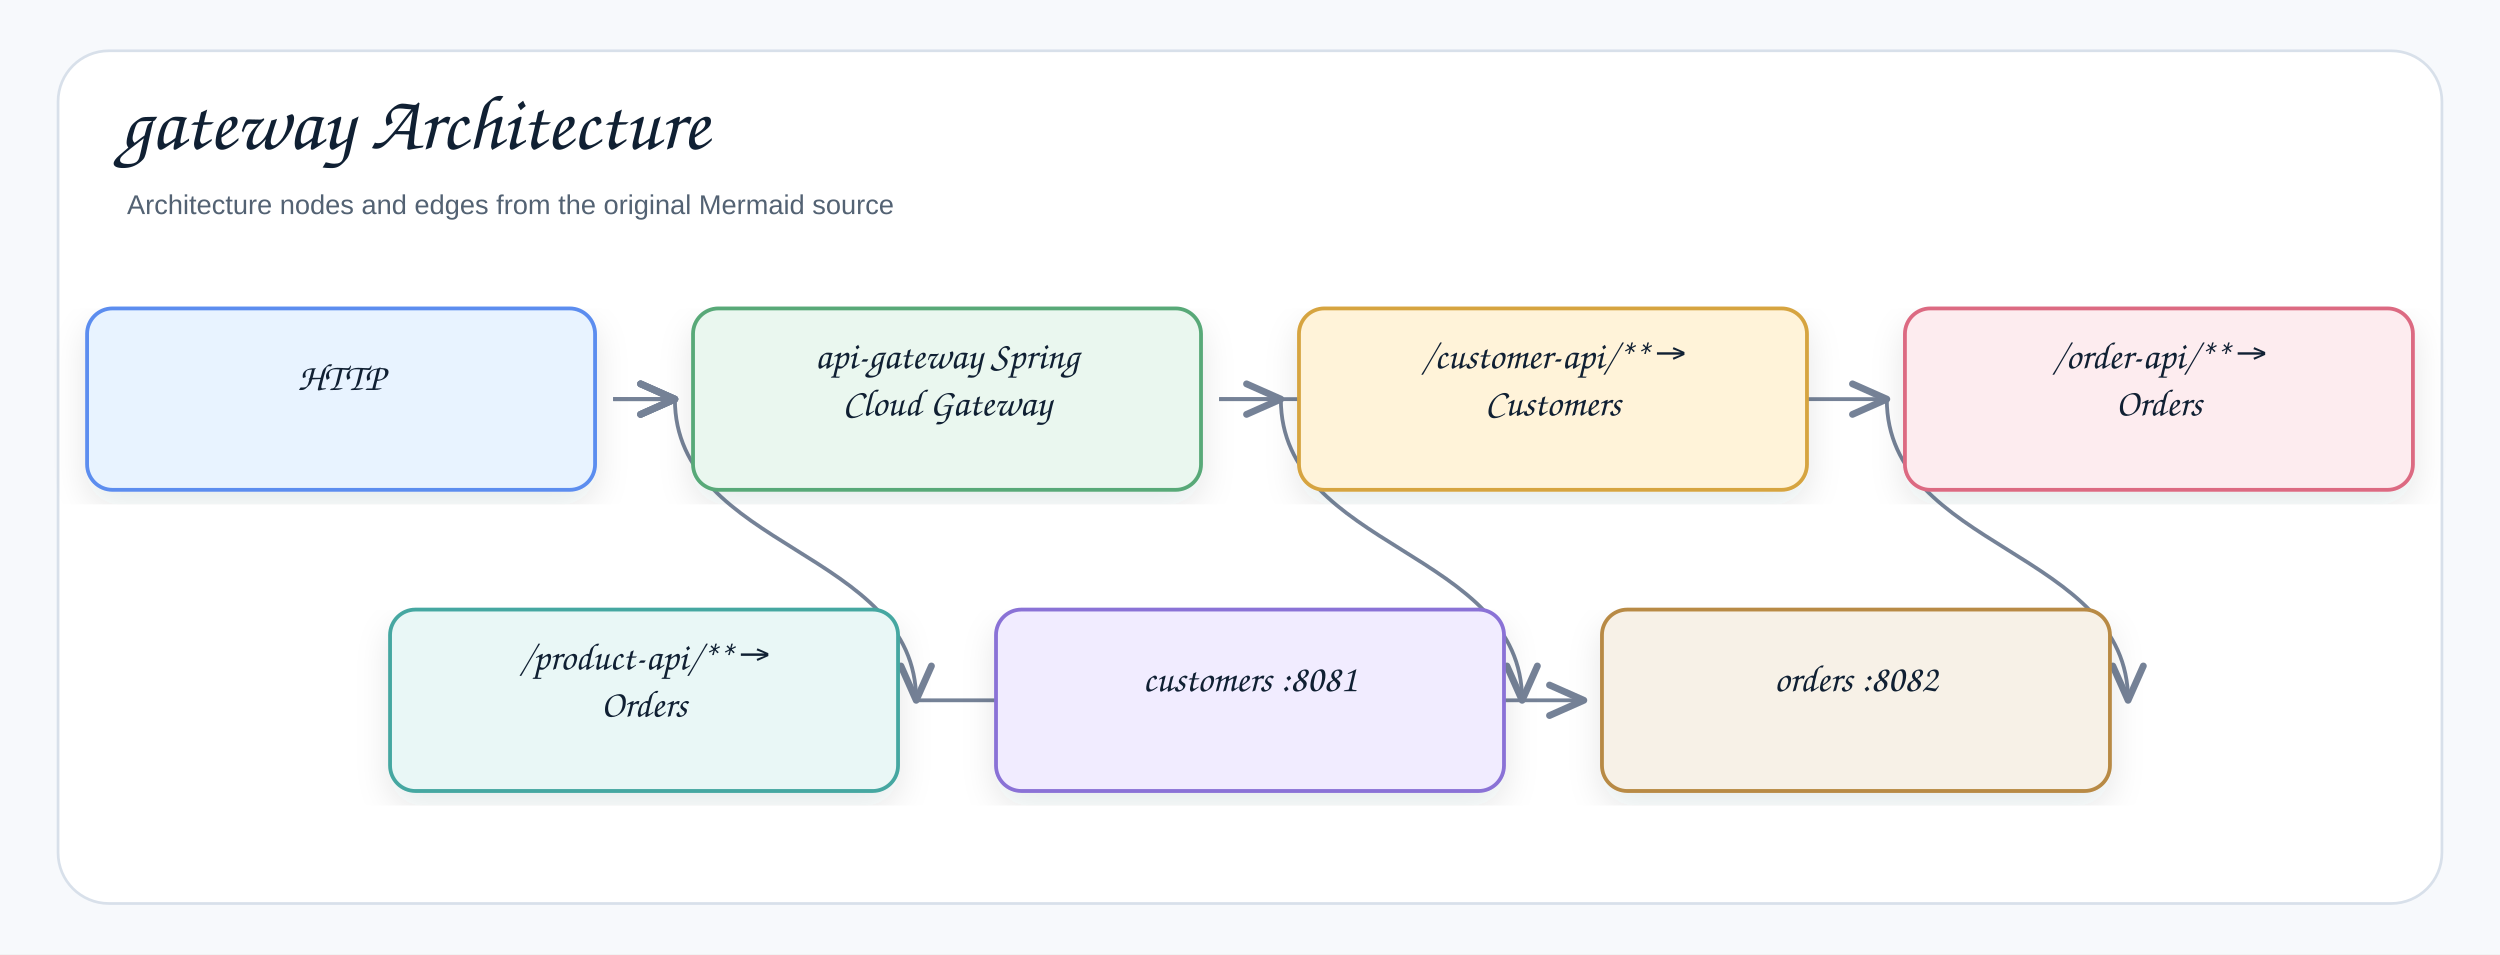
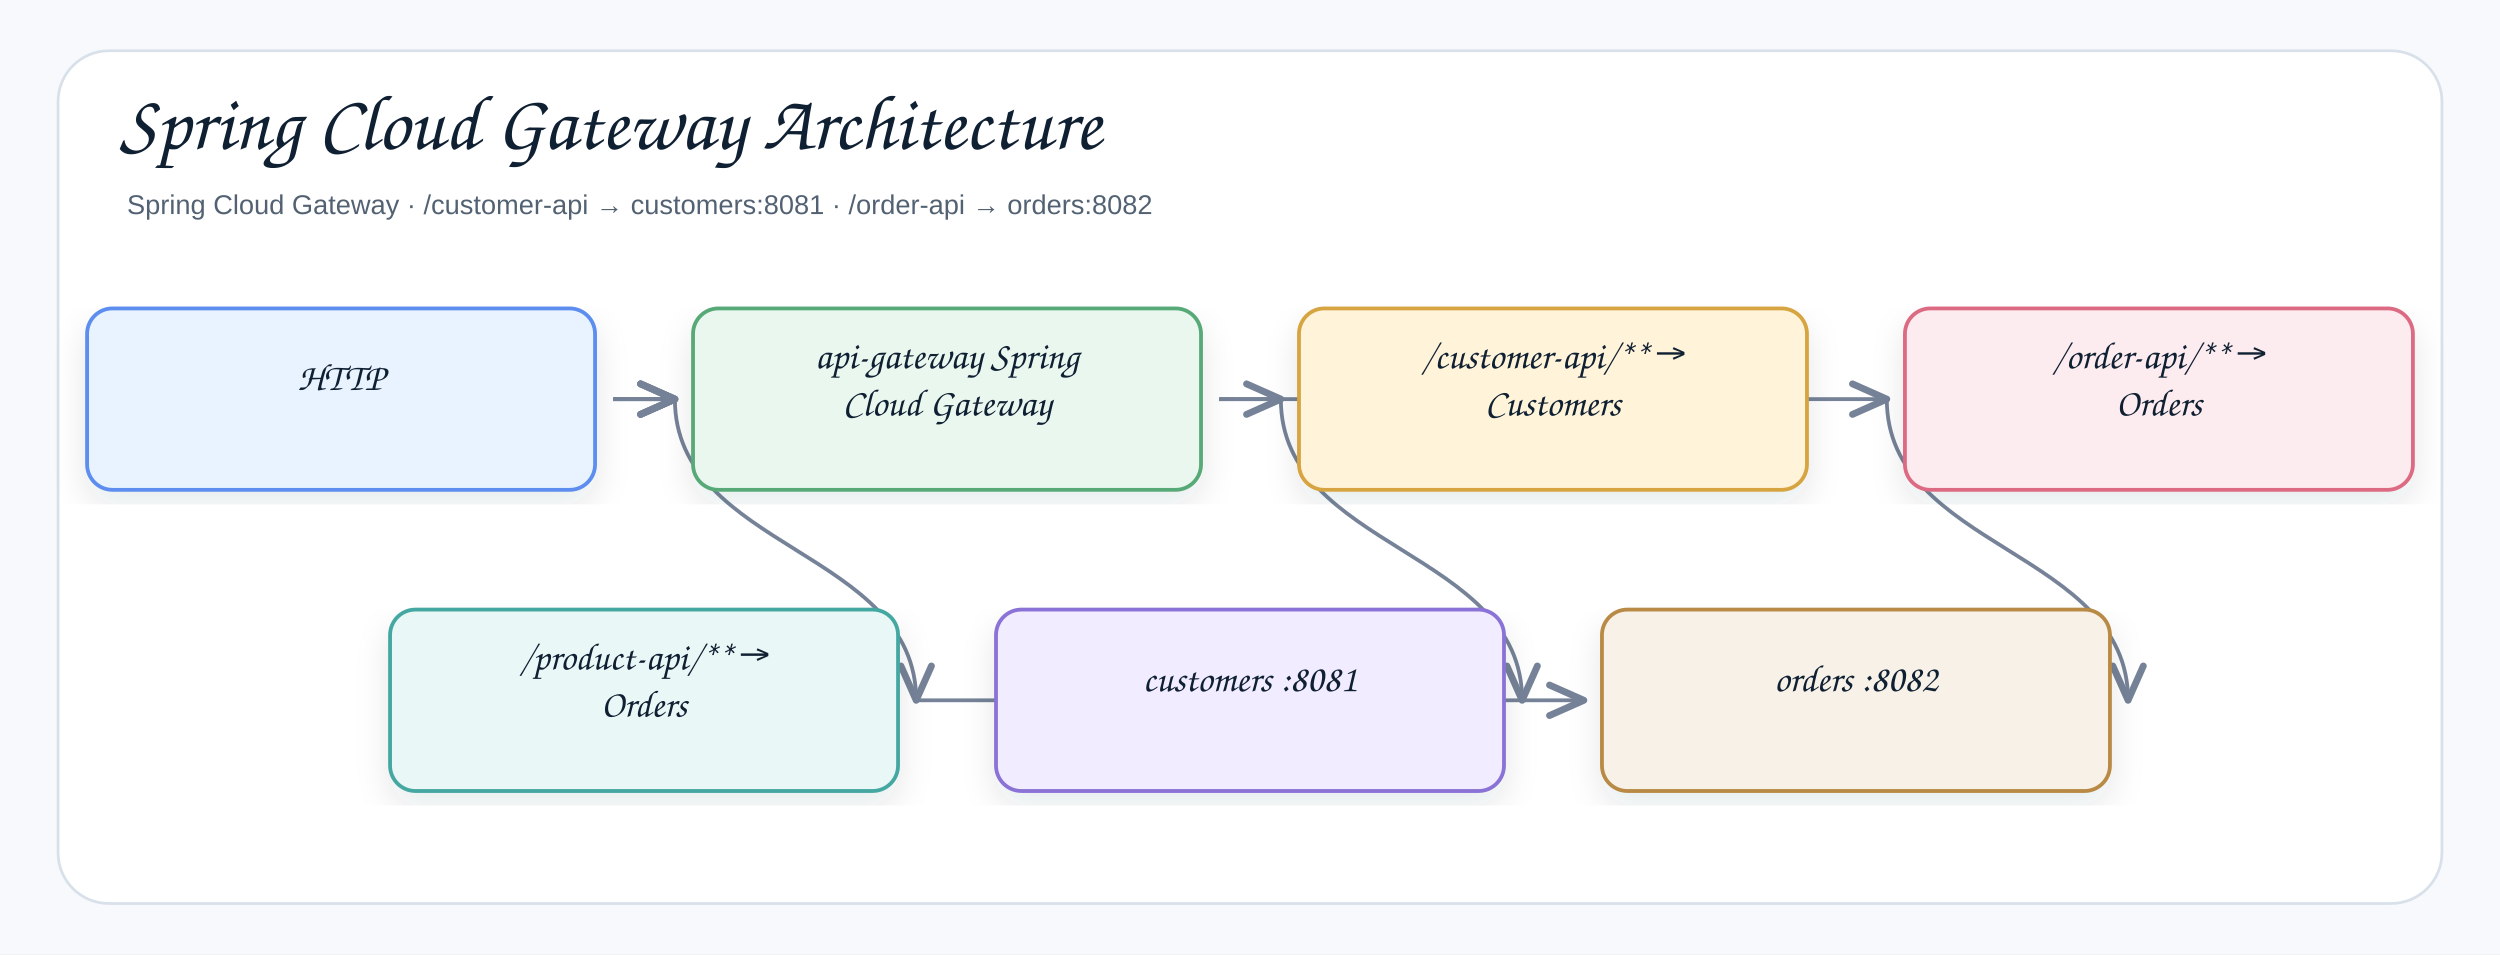
- <svg xmlns="http://www.w3.org/2000/svg" width="1378" height="526" viewBox="0 0 1378 526" role="img" aria-label="gateway Architecture">
+ <svg xmlns="http://www.w3.org/2000/svg" width="1378" height="526" viewBox="0 0 1378 526" role="img" aria-label="Spring Cloud Gateway Architecture">
  <defs>
    <filter id="shadow" x="-8%" y="-8%" width="116%" height="116%">
      <feDropShadow dx="0" dy="8" stdDeviation="9" flood-color="#1f2937" flood-opacity="0.10" />
    </filter>
    <marker id="openArrow" markerWidth="12" markerHeight="10" refX="10" refY="5" orient="auto" markerUnits="strokeWidth">
      <path d="M 1 1 L 10 5 L 1 9" fill="none" stroke="#758297" stroke-width="1.8" stroke-linecap="round" stroke-linejoin="round" />
    </marker>
    <marker id="inherit" markerWidth="14" markerHeight="12" refX="12" refY="6" orient="auto" markerUnits="strokeWidth">
      <path d="M 0 1 L 12 6 L 0 11 Z" fill="#ffffff" stroke="#758297" stroke-width="1.8" />
    </marker>
    <style>
    .canvas{fill:#f7f9fc}.frame{fill:#fff;stroke:#d8e0ea;stroke-width:1.5}
    .title{font-family:"Architects Daughter","Comic Sans MS","Comic Sans",cursive;font-size:43px;font-weight:400;fill:#102033}
    .subtitle{font-family:"Comic Sans MS","Comic Sans","Comic Neue",Arial,sans-serif;font-size:15px;font-weight:400;fill:#536273}
    .label{font-family:"Architects Daughter","Comic Sans MS","Comic Sans",cursive;font-size:25px;font-weight:400;fill:#102033}
    .smallLabel{font-family:"Architects Daughter","Comic Sans MS","Comic Sans",cursive;font-size:21px;font-weight:400;fill:#102033}
    .mono{font-family:"Comic Sans MS","Comic Sans","Comic Neue",Arial,sans-serif;font-size:12px;font-weight:400;fill:#102033}
    .small{font-family:"Comic Sans MS","Comic Sans","Comic Neue",Arial,sans-serif;font-size:12px;font-weight:400;fill:#536273}
    .strong{font-family:"Comic Sans MS","Comic Sans","Comic Neue",Arial,sans-serif;font-size:13px;font-weight:400;fill:#102033}
    .card{stroke-width:2.1;filter:url(#shadow)}.compartment{stroke-width:1.5;fill:none}
    .line{stroke:#758297;stroke-width:2.1;fill:none;marker-end:url(#openArrow)}
    .plainLine{stroke:#758297;stroke-width:2.1;fill:none}
    .dashed{stroke:#758297;stroke-width:2.1;stroke-dasharray:7 6;fill:none;marker-end:url(#openArrow)}
    .inheritLine{stroke:#758297;stroke-width:2.2;fill:none;marker-end:url(#inherit)}
    .implLine{stroke:#758297;stroke-width:2.2;stroke-dasharray:8 7;fill:none;marker-end:url(#inherit)}
  </style>
  </defs>
  <rect class="canvas" width="1378" height="526" />
  <rect class="frame" x="32" y="28" width="1314" height="470" rx="28" />
-   <text class="title" x="66" y="82">gateway Architecture</text>
-   <text class="subtitle" x="70" y="118">Architecture nodes and edges from the original Mermaid source</text>
+   <text class="title" x="66" y="82">Spring Cloud Gateway Architecture</text>
+   <text class="subtitle" x="70" y="118">Spring Cloud Gateway · /customer-api → customers:8081 · /order-api → orders:8082</text>
  <path class="line" d="M505 386 C505 386 873 386 873 386" />
  <path class="line" d="M1040 220 C1040 303 1173 303 1173 386" />
  <path class="line" d="M706 220 C706 303 839 303 839 386" />
  <path class="line" d="M372 220 C372 303 505 303 505 386" />
  <path class="line" d="M672 220 C672 220 1040 220 1040 220" />
  <path class="line" d="M672 220 C672 220 706 220 706 220" />
  <path class="line" d="M338 220 C338 220 372 220 372 220" />
  <path class="line" d="M338 220 C338 220 372 220 372 220" />
  <path class="line" d="M338 220 C338 220 372 220 372 220" />
  <g transform="translate(48,170)">
    <rect class="card" x="0" y="0" width="280" height="100" rx="14" fill="#E8F3FF" stroke="#5B8DEF" />
    <text class="smallLabel" x="140" y="45" text-anchor="middle">HTTP</text>
  </g>
  <g transform="translate(382,170)">
    <rect class="card" x="0" y="0" width="280" height="100" rx="14" fill="#EAF7EF" stroke="#58A978" />
    <text class="smallLabel" x="140" y="33" text-anchor="middle">api-gateway Spring</text>
    <text class="smallLabel" x="140" y="59" text-anchor="middle">Cloud Gateway</text>
  </g>
  <g transform="translate(716,170)">
    <rect class="card" x="0" y="0" width="280" height="100" rx="14" fill="#FFF3D9" stroke="#D6A441" />
    <text class="smallLabel" x="140" y="33" text-anchor="middle">/customer-api/** →</text>
    <text class="smallLabel" x="140" y="59" text-anchor="middle">Customers</text>
  </g>
  <g transform="translate(1050,170)">
    <rect class="card" x="0" y="0" width="280" height="100" rx="14" fill="#FDECEF" stroke="#DC6B82" />
    <text class="smallLabel" x="140" y="33" text-anchor="middle">/order-api/** →</text>
    <text class="smallLabel" x="140" y="59" text-anchor="middle">Orders</text>
  </g>
  <g transform="translate(215,336)">
    <rect class="card" x="0" y="0" width="280" height="100" rx="14" fill="#E9F7F6" stroke="#45A7A1" />
    <text class="smallLabel" x="140" y="33" text-anchor="middle">/product-api/** →</text>
    <text class="smallLabel" x="140" y="59" text-anchor="middle">Orders</text>
  </g>
  <g transform="translate(549,336)">
    <rect class="card" x="0" y="0" width="280" height="100" rx="14" fill="#F1ECFF" stroke="#8A72D6" />
    <text class="smallLabel" x="140" y="45" text-anchor="middle">customers :8081</text>
  </g>
  <g transform="translate(883,336)">
    <rect class="card" x="0" y="0" width="280" height="100" rx="14" fill="#F7F1E7" stroke="#B88A44" />
    <text class="smallLabel" x="140" y="45" text-anchor="middle">orders :8082</text>
  </g>
</svg>
